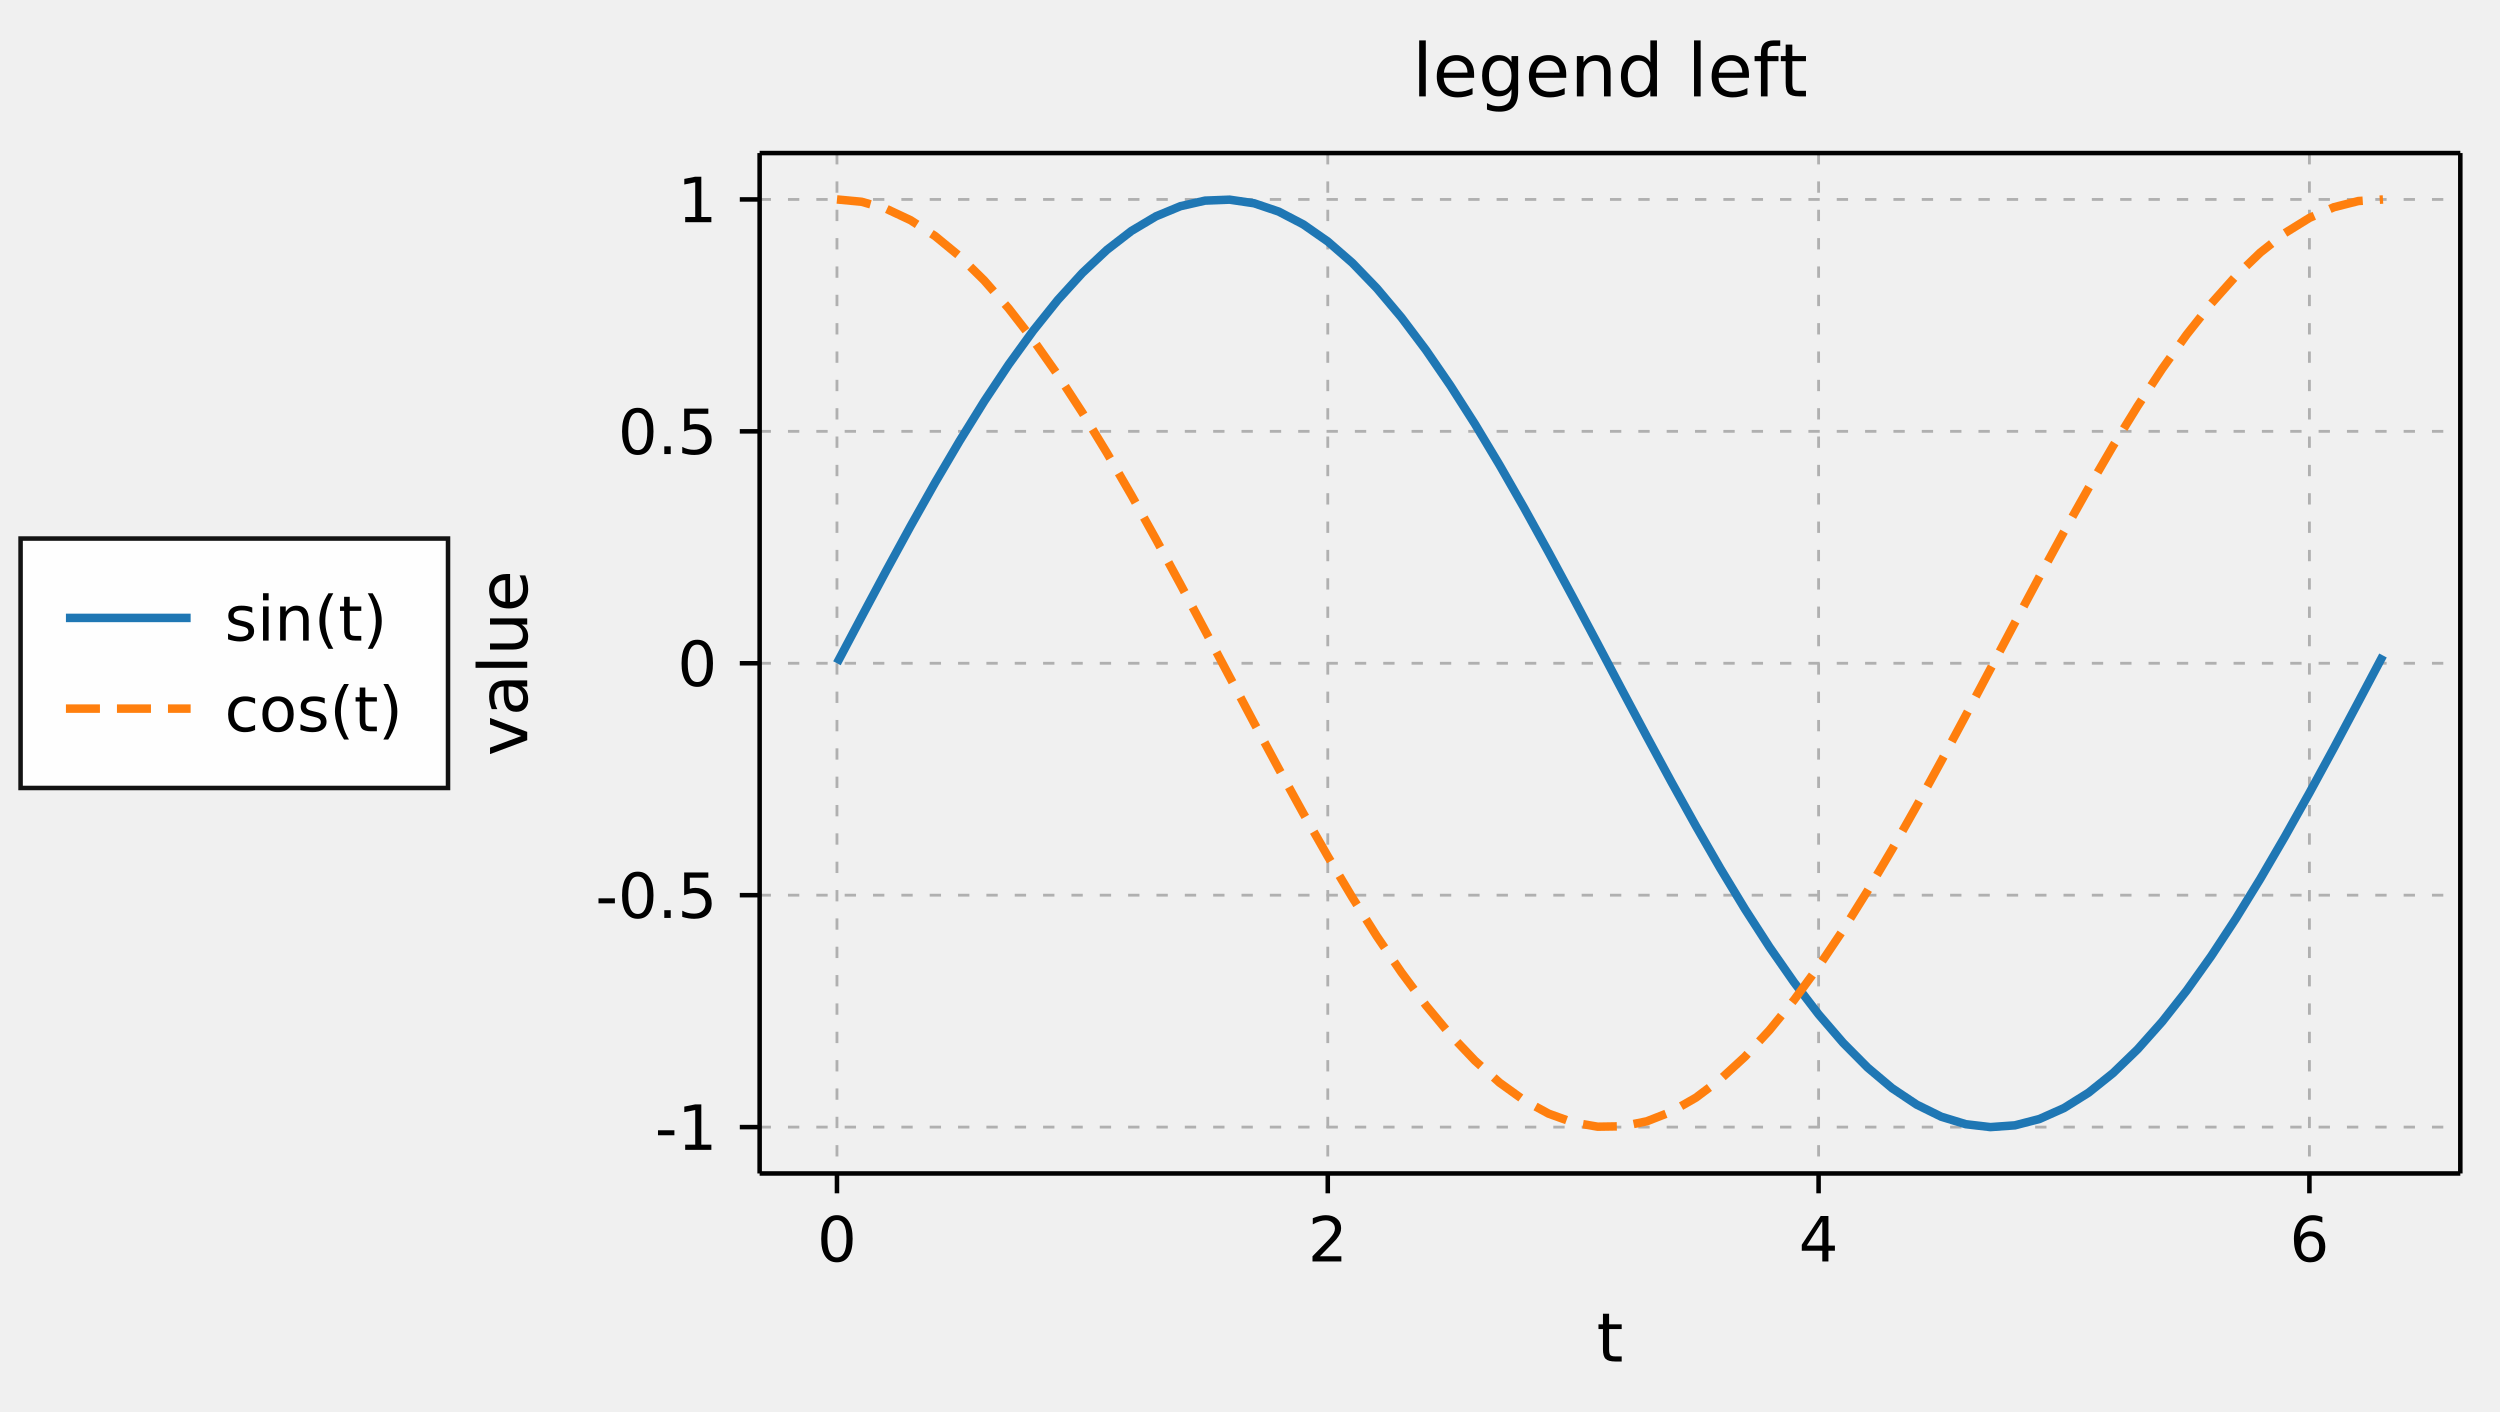
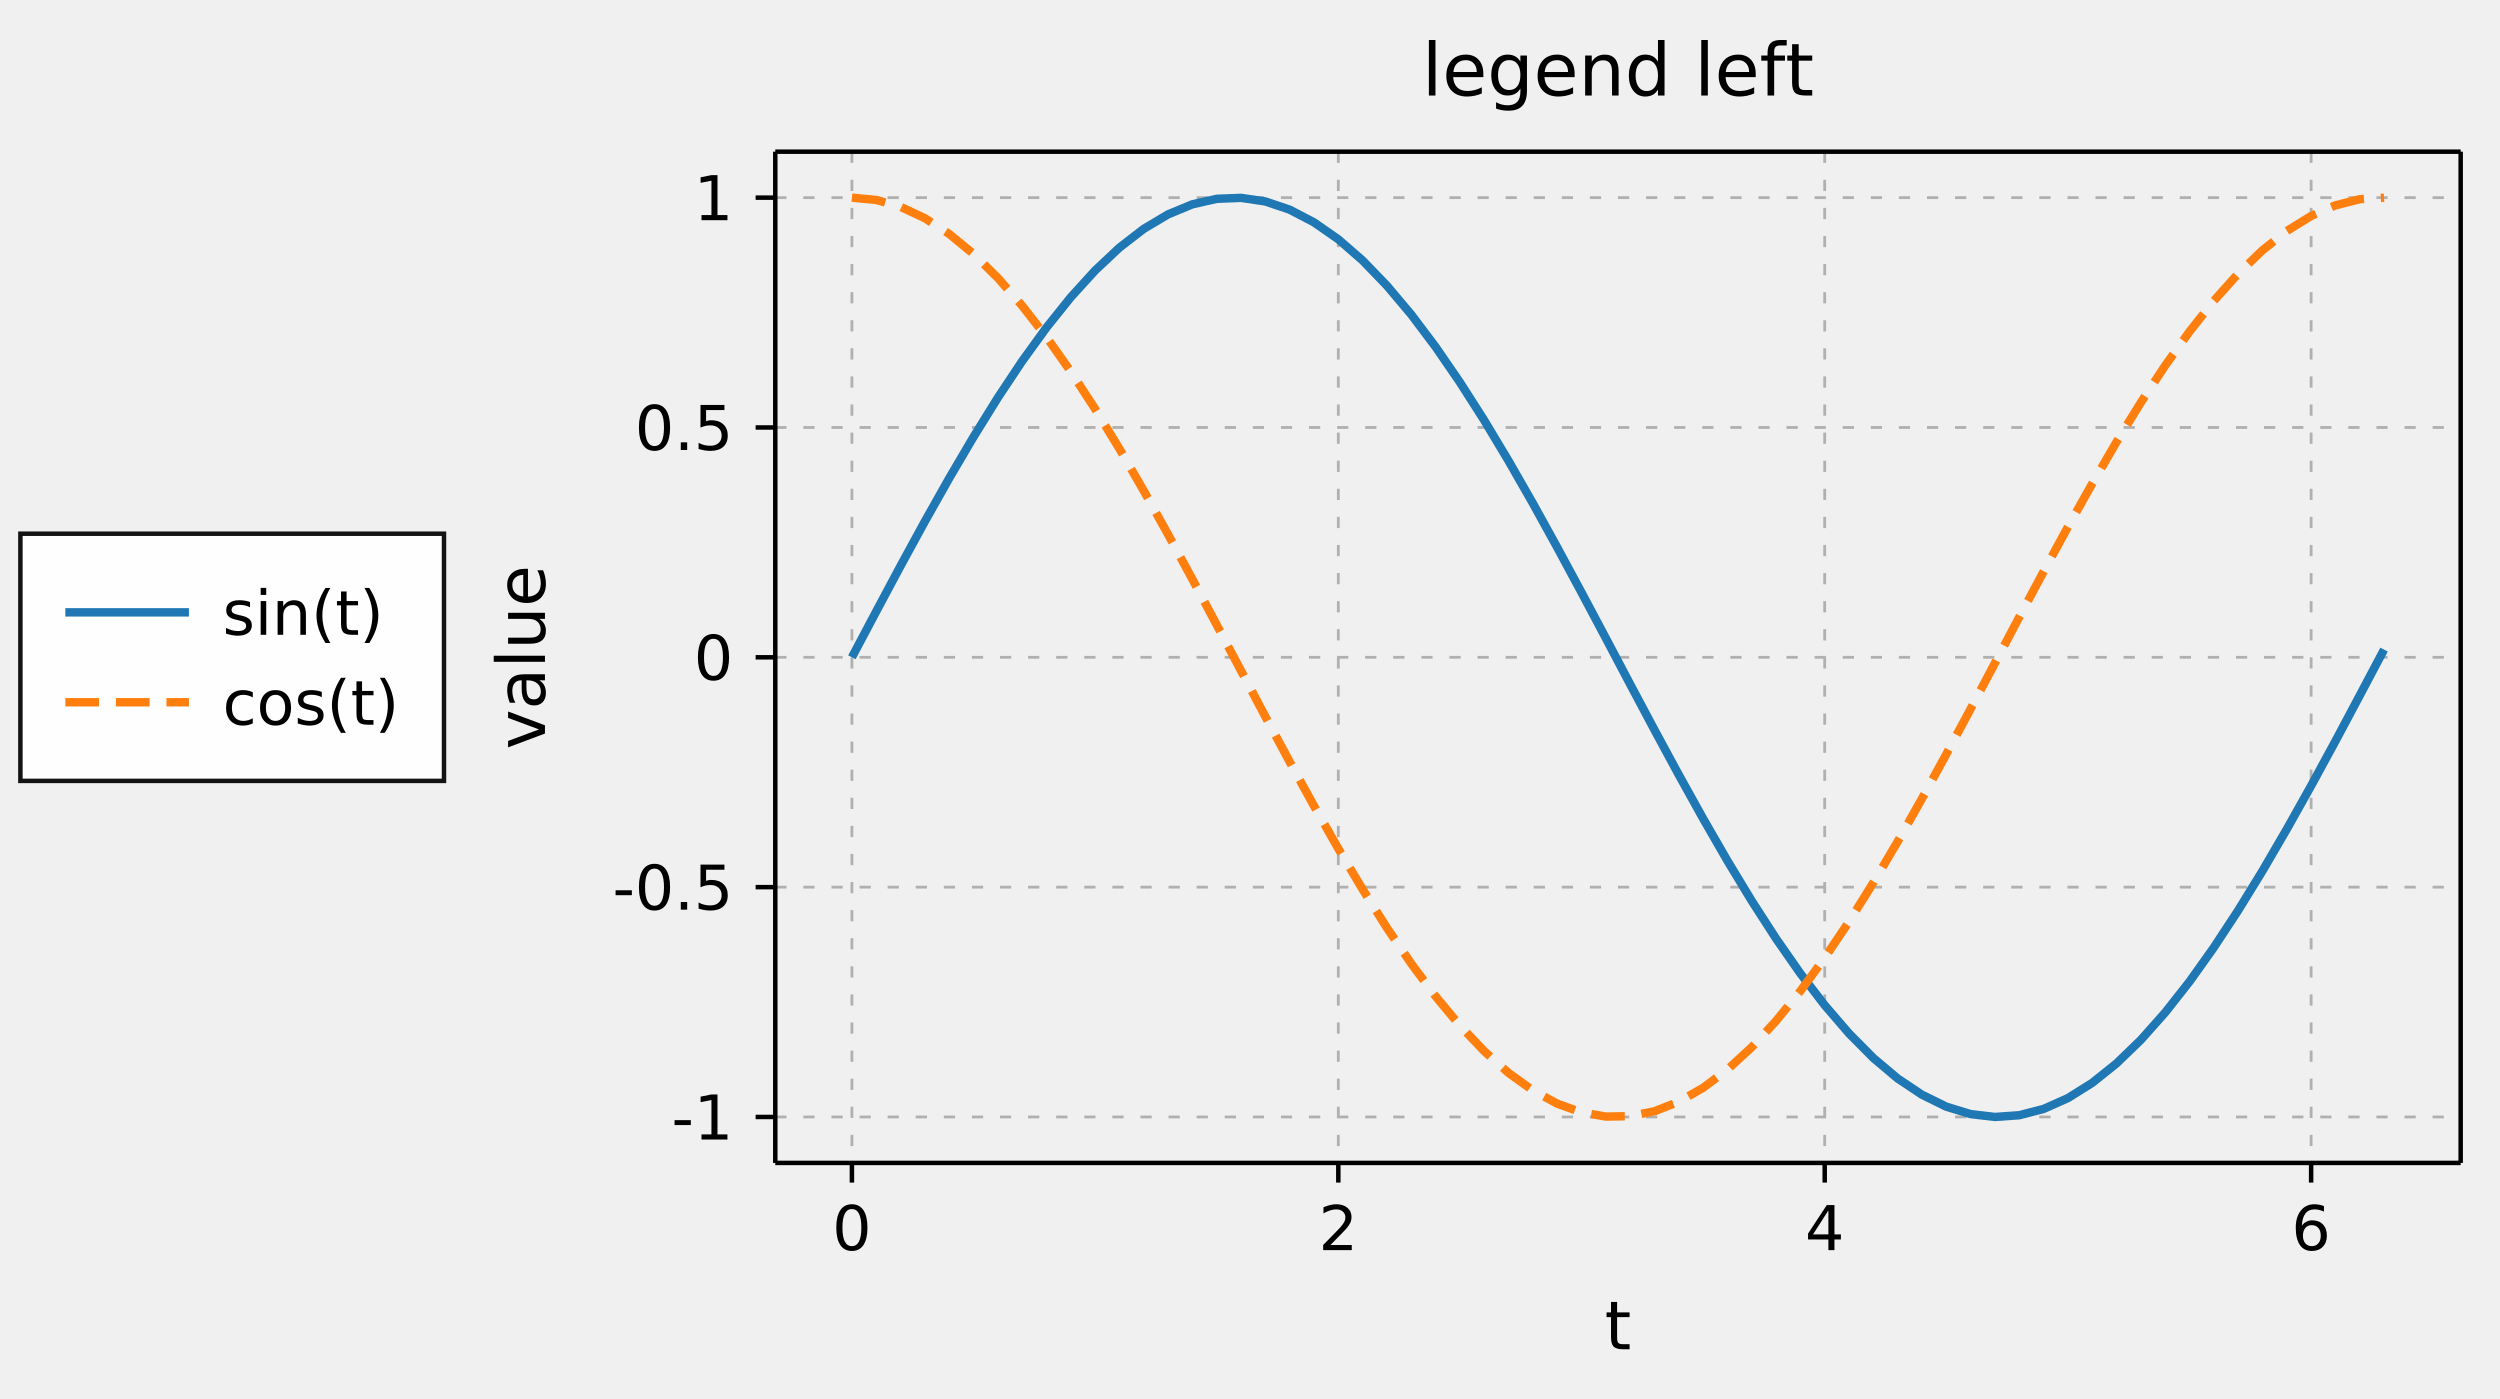
- <svg xmlns="http://www.w3.org/2000/svg" width="441" height="249" viewBox="0 0 441 249" font-family="DejaVu Sans, Bitstream Vera Sans, Verdana, Arial, sans-serif" font-size="11" style="background:#fff" data-plotlet-version="0.4.5" data-plotlet-schema="2" data-plotlet-kind="figure">
-   <g transform="translate(134,27)" data-plotlet-kind="panel" data-plotlet-title="legend left" data-plotlet-xlabel="t" data-plotlet-ylabel="value" data-plotlet-xscale="linear" data-plotlet-yscale="linear" data-plotlet-xlim="-0.315,6.615" data-plotlet-ylim="-1.09991942044,1.09999616288" data-plotlet-panel-bbox="0,0,441,249" data-plotlet-data-area="134,27,300,180">
+ <svg xmlns="http://www.w3.org/2000/svg" width="445" height="249" viewBox="0 0 445 249" font-family="DejaVu Sans, Bitstream Vera Sans, Verdana, Arial, sans-serif" font-size="11" style="background:#fff" data-plotlet-version="0.4.5" data-plotlet-schema="2" data-plotlet-kind="figure">
+   <g transform="translate(138,27)" data-plotlet-kind="panel" data-plotlet-title="legend left" data-plotlet-xlabel="t" data-plotlet-ylabel="value" data-plotlet-xscale="linear" data-plotlet-yscale="linear" data-plotlet-xlim="-0.315,6.615" data-plotlet-ylim="-1.09991942044,1.09999616288" data-plotlet-panel-bbox="0,0,445,249" data-plotlet-data-area="138,27,300,180">
    <line x1="13.64" x2="13.64" y1="0" y2="180" stroke="#b0b0b0" stroke-width="0.5" stroke-dasharray="2,3" />
    <line x1="100.22" x2="100.22" y1="0" y2="180" stroke="#b0b0b0" stroke-width="0.5" stroke-dasharray="2,3" />
    <line x1="186.80" x2="186.80" y1="0" y2="180" stroke="#b0b0b0" stroke-width="0.5" stroke-dasharray="2,3" />
    <line x1="273.38" x2="273.38" y1="0" y2="180" stroke="#b0b0b0" stroke-width="0.5" stroke-dasharray="2,3" />
    <line x1="0" x2="300" y1="171.82" y2="171.82" stroke="#b0b0b0" stroke-width="0.5" stroke-dasharray="2,3" />
    <line x1="0" x2="300" y1="130.91" y2="130.91" stroke="#b0b0b0" stroke-width="0.5" stroke-dasharray="2,3" />
    <line x1="0" x2="300" y1="90.00" y2="90.00" stroke="#b0b0b0" stroke-width="0.5" stroke-dasharray="2,3" />
    <line x1="0" x2="300" y1="49.09" y2="49.09" stroke="#b0b0b0" stroke-width="0.5" stroke-dasharray="2,3" />
    <line x1="0" x2="300" y1="8.18" y2="8.18" stroke="#b0b0b0" stroke-width="0.5" stroke-dasharray="2,3" />
    <svg x="0" y="0" width="300" height="180" overflow="hidden">
      <g class="plotlet-artist" data-plotlet-type="line" data-plotlet-index="0" data-plotlet-label="sin(t)" data-plotlet-color="#1f77b4" data-plotlet-n="64" data-plotlet-x-min="0.0" data-plotlet-x-max="6.300000000000001" data-plotlet-y-min="-0.9999232575641008" data-plotlet-y-max="0.9995736030415051">
        <path d="M13.64,90.00L17.97,81.83L22.29,73.75L26.62,65.82L30.95,58.14L35.28,50.78L39.61,43.80L43.94,37.29L48.27,31.31L52.60,25.91L56.93,21.15L61.26,17.08L65.58,13.74L69.91,11.16L74.24,9.37L78.57,8.39L82.90,8.22L87.23,8.86L91.56,10.32L95.89,12.58L100.22,15.60L104.55,19.37L108.87,23.85L113.20,28.99L117.53,34.74L121.86,41.04L126.19,47.82L130.52,55.03L134.85,62.59L139.18,70.43L143.51,78.46L147.84,86.60L152.16,94.78L156.49,102.91L160.82,110.91L165.15,118.70L169.48,126.21L173.81,133.36L178.14,140.07L182.47,146.28L186.80,151.93L191.13,156.96L195.45,161.32L199.78,164.97L204.11,167.86L208.44,169.99L212.77,171.31L217.10,171.82L221.43,171.51L225.76,170.39L230.09,168.46L234.42,165.75L238.74,162.29L243.07,158.10L247.40,153.23L251.73,147.73L256.06,141.65L260.39,135.06L264.72,128.02L269.05,120.59L273.38,112.87L277.71,104.91L282.03,96.80L286.36,88.63" fill="none" stroke="#1f77b4" stroke-width="1.5" />
      </g>
      <g class="plotlet-artist" data-plotlet-type="line" data-plotlet-index="1" data-plotlet-label="cos(t)" data-plotlet-color="#ff7f0e" data-plotlet-n="64" data-plotlet-x-min="0.0" data-plotlet-x-max="6.300000000000001" data-plotlet-y-min="-0.9991351502732795" data-plotlet-y-max="1.0" data-plotlet-linestyle="--">
        <path d="M13.64,8.18L17.97,8.59L22.29,9.81L26.62,11.84L30.95,14.64L35.28,18.20L39.61,22.47L43.94,27.42L48.27,33.00L52.60,39.14L56.93,45.79L61.26,52.89L65.58,60.35L69.91,68.12L74.24,76.10L78.57,84.22L82.90,92.39L87.23,100.55L91.56,108.59L95.89,116.46L100.22,124.05L104.55,131.31L108.87,138.16L113.20,144.52L117.53,150.34L121.86,155.55L126.19,160.11L130.52,163.98L134.85,167.10L139.18,169.45L143.51,171.01L147.84,171.75L152.16,171.68L156.49,170.80L160.82,169.11L165.15,166.63L169.48,163.38L173.81,159.40L178.14,154.72L182.47,149.40L186.80,143.49L191.13,137.04L195.45,130.12L199.78,122.80L204.11,115.15L208.44,107.25L212.77,99.18L217.10,91.02L221.43,82.84L225.76,74.74L230.09,66.79L234.42,59.08L238.74,51.67L243.07,44.64L247.40,38.07L251.73,32.02L256.06,26.55L260.39,21.71L264.72,17.55L269.05,14.12L273.38,11.44L277.71,9.55L282.03,8.46L286.36,8.19" fill="none" stroke="#ff7f0e" stroke-width="1.5" stroke-dasharray="6,3" />
      </g>
    </svg>
    <line x1="0" y1="0" x2="300" y2="0" stroke="#000000" stroke-width="0.8" />
    <line x1="0" y1="180" x2="300" y2="180" stroke="#000000" stroke-width="0.8" />
    <line x1="0" y1="0" x2="0" y2="180" stroke="#000000" stroke-width="0.8" />
    <line x1="300" y1="0" x2="300" y2="180" stroke="#000000" stroke-width="0.8" />
    <line x1="13.64" x2="13.64" y1="180" y2="183.5" stroke="#000000" stroke-width="0.8" />
    <path d="M13.634 188.214Q12.796 188.214 12.374 189.039Q11.953 189.863 11.953 191.518Q11.953 193.167 12.374 193.991Q12.796 194.815 13.634 194.815Q14.477 194.815 14.899 193.991Q15.32 193.167 15.32 191.518Q15.32 189.863 14.899 189.039Q14.477 188.214 13.634 188.214ZM13.634 187.355Q14.982 187.355 15.693 188.421Q16.405 189.487 16.405 191.518Q16.405 193.542 15.693 194.609Q14.982 195.675 13.634 195.675Q12.286 195.675 11.574 194.609Q10.862 193.542 10.862 191.518Q10.862 189.487 11.574 188.421Q12.286 187.355 13.634 187.355Z" fill="#000" />
    <line x1="100.22" x2="100.22" y1="180" y2="183.5" stroke="#000000" stroke-width="0.8" />
    <path d="M98.828 194.606H102.615V195.519H97.523V194.606Q98.141 193.967 99.207 192.89Q100.273 191.813 100.547 191.501Q101.068 190.916 101.275 190.51Q101.481 190.105 101.481 189.713Q101.481 189.074 101.033 188.671Q100.584 188.268 99.865 188.268Q99.354 188.268 98.788 188.445Q98.221 188.623 97.577 188.982V187.887Q98.232 187.624 98.801 187.489Q99.371 187.355 99.843 187.355Q101.089 187.355 101.83 187.978Q102.572 188.601 102.572 189.643Q102.572 190.137 102.386 190.58Q102.201 191.023 101.712 191.625Q101.578 191.781 100.858 192.525Q100.139 193.269 98.828 194.606Z" fill="#000" />
    <line x1="186.80" x2="186.80" y1="180" y2="183.5" stroke="#000000" stroke-width="0.8" />
    <path d="M187.454 188.445 184.715 192.726H187.454ZM187.17 187.5H188.534V192.726H189.678V193.628H188.534V195.519H187.454V193.628H183.834V192.581Z" fill="#000" />
    <line x1="273.38" x2="273.38" y1="180" y2="183.5" stroke="#000000" stroke-width="0.8" />
    <path d="M273.508 191.077Q272.778 191.077 272.351 191.577Q271.924 192.076 271.924 192.946Q271.924 193.811 272.351 194.313Q272.778 194.815 273.508 194.815Q274.239 194.815 274.666 194.313Q275.093 193.811 275.093 192.946Q275.093 192.076 274.666 191.577Q274.239 191.077 273.508 191.077ZM275.662 187.677V188.666Q275.254 188.472 274.838 188.37Q274.421 188.268 274.013 188.268Q272.939 188.268 272.372 188.993Q271.806 189.718 271.725 191.185Q272.042 190.717 272.52 190.468Q272.998 190.218 273.573 190.218Q274.781 190.218 275.482 190.951Q276.183 191.684 276.183 192.946Q276.183 194.182 275.453 194.928Q274.722 195.675 273.508 195.675Q272.117 195.675 271.381 194.609Q270.645 193.542 270.645 191.518Q270.645 189.616 271.548 188.486Q272.45 187.355 273.97 187.355Q274.378 187.355 274.795 187.436Q275.211 187.516 275.662 187.677Z" fill="#000" />
    <line x1="0" x2="-3.5" y1="171.82" y2="171.82" stroke="#000000" stroke-width="0.8" />
    <path d="M-17.931 172.38H-15.036V173.261H-17.931ZM-13.134 174.921H-11.362V168.803L-13.29 169.19V168.202L-11.373 167.815H-10.288V174.921H-8.515V175.834H-13.134Z" fill="#000" />
    <line x1="0" x2="-3.5" y1="130.91" y2="130.91" stroke="#000000" stroke-width="0.8" />
    <path d="M-28.426 131.47H-25.531V132.351H-28.426ZM-21.497 127.619Q-22.335 127.619 -22.757 128.443Q-23.178 129.268 -23.178 130.922Q-23.178 132.571 -22.757 133.395Q-22.335 134.22 -21.497 134.22Q-20.654 134.22 -20.232 133.395Q-19.811 132.571 -19.811 130.922Q-19.811 129.268 -20.232 128.443Q-20.654 127.619 -21.497 127.619ZM-21.497 126.759Q-20.149 126.759 -19.437 127.825Q-18.726 128.892 -18.726 130.922Q-18.726 132.947 -19.437 134.013Q-20.149 135.079 -21.497 135.079Q-22.845 135.079 -23.557 134.013Q-24.269 132.947 -24.269 130.922Q-24.269 128.892 -23.557 127.825Q-22.845 126.759 -21.497 126.759ZM-16.819 133.559H-15.686V134.923H-16.819ZM-13.312 126.904H-9.052V127.817H-12.318V129.783Q-12.082 129.703 -11.845 129.662Q-11.609 129.622 -11.373 129.622Q-10.03 129.622 -9.246 130.358Q-8.461 131.094 -8.461 132.351Q-8.461 133.645 -9.267 134.362Q-10.073 135.079 -11.539 135.079Q-12.044 135.079 -12.568 134.993Q-13.091 134.907 -13.65 134.735V133.645Q-13.167 133.908 -12.651 134.037Q-12.135 134.166 -11.561 134.166Q-10.631 134.166 -10.089 133.677Q-9.546 133.188 -9.546 132.351Q-9.546 131.513 -10.089 131.024Q-10.631 130.535 -11.561 130.535Q-11.996 130.535 -12.428 130.632Q-12.86 130.728 -13.312 130.933Z" fill="#000" />
    <line x1="0" x2="-3.5" y1="90.00" y2="90.00" stroke="#000000" stroke-width="0.8" />
    <path d="M-11.002 86.708Q-11.84 86.708 -12.261 87.532Q-12.683 88.357 -12.683 90.011Q-12.683 91.66 -12.261 92.485Q-11.84 93.309 -11.002 93.309Q-10.159 93.309 -9.737 92.485Q-9.315 91.66 -9.315 90.011Q-9.315 88.357 -9.737 87.532Q-10.159 86.708 -11.002 86.708ZM-11.002 85.849Q-9.654 85.849 -8.942 86.915Q-8.23 87.981 -8.23 90.011Q-8.23 92.036 -8.942 93.102Q-9.654 94.168 -11.002 94.168Q-12.35 94.168 -13.062 93.102Q-13.773 92.036 -13.773 90.011Q-13.773 87.981 -13.062 86.915Q-12.35 85.849 -11.002 85.849Z" fill="#000" />
    <line x1="0" x2="-3.5" y1="49.09" y2="49.09" stroke="#000000" stroke-width="0.8" />
    <path d="M-21.497 45.797Q-22.335 45.797 -22.757 46.622Q-23.178 47.446 -23.178 49.101Q-23.178 50.749 -22.757 51.574Q-22.335 52.398 -21.497 52.398Q-20.654 52.398 -20.232 51.574Q-19.811 50.749 -19.811 49.101Q-19.811 47.446 -20.232 46.622Q-20.654 45.797 -21.497 45.797ZM-21.497 44.938Q-20.149 44.938 -19.437 46.004Q-18.726 47.07 -18.726 49.101Q-18.726 51.125 -19.437 52.192Q-20.149 53.258 -21.497 53.258Q-22.845 53.258 -23.557 52.192Q-24.269 51.125 -24.269 49.101Q-24.269 47.07 -23.557 46.004Q-22.845 44.938 -21.497 44.938ZM-16.819 51.738H-15.686V53.102H-16.819ZM-13.312 45.083H-9.052V45.996H-12.318V47.962Q-12.082 47.881 -11.845 47.841Q-11.609 47.801 -11.373 47.801Q-10.03 47.801 -9.246 48.537Q-8.461 49.272 -8.461 50.529Q-8.461 51.824 -9.267 52.541Q-10.073 53.258 -11.539 53.258Q-12.044 53.258 -12.568 53.172Q-13.091 53.086 -13.65 52.914V51.824Q-13.167 52.087 -12.651 52.216Q-12.135 52.345 -11.561 52.345Q-10.631 52.345 -10.089 51.856Q-9.546 51.367 -9.546 50.529Q-9.546 49.691 -10.089 49.203Q-10.631 48.714 -11.561 48.714Q-11.996 48.714 -12.428 48.81Q-12.86 48.907 -13.312 49.111Z" fill="#000" />
    <line x1="0" x2="-3.5" y1="8.18" y2="8.18" stroke="#000000" stroke-width="0.8" />
    <path d="M-13.134 11.278H-11.362V5.161L-13.29 5.547V4.559L-11.373 4.172H-10.288V11.278H-8.515V12.191H-13.134Z" fill="#000" />
    <path d="M149.845 204.744V206.607H152.065V207.445H149.845V211.008Q149.845 211.811 150.064 212.039Q150.284 212.268 150.958 212.268H152.065V213.17H150.958Q149.71 213.17 149.235 212.704Q148.761 212.238 148.761 211.008V207.445H147.97V206.607H148.761V204.744Z" fill="#000" />
    <g transform="translate(-41.0,90.0) rotate(-90)">
      <path d="M-16.031 -6.562H-14.889L-12.838 -1.055L-10.787 -6.562H-9.645L-12.105 0.0H-13.57ZM-5.174 -3.299Q-6.48 -3.299 -6.984 -3.0Q-7.488 -2.701 -7.488 -1.98Q-7.488 -1.406 -7.11 -1.069Q-6.732 -0.732 -6.082 -0.732Q-5.186 -0.732 -4.644 -1.368Q-4.102 -2.004 -4.102 -3.059V-3.299ZM-3.023 -3.744V0.0H-4.102V-0.996Q-4.471 -0.398 -5.021 -0.114Q-5.572 0.17 -6.369 0.17Q-7.377 0.17 -7.972 -0.396Q-8.566 -0.961 -8.566 -1.91Q-8.566 -3.018 -7.825 -3.58Q-7.084 -4.143 -5.613 -4.143H-4.102V-4.248Q-4.102 -4.992 -4.591 -5.399Q-5.08 -5.807 -5.965 -5.807Q-6.527 -5.807 -7.061 -5.672Q-7.594 -5.537 -8.086 -5.268V-6.264Q-7.494 -6.492 -6.938 -6.606Q-6.381 -6.721 -5.854 -6.721Q-4.43 -6.721 -3.727 -5.982Q-3.023 -5.244 -3.023 -3.744ZM-0.803 -9.117H0.275V0.0H-0.803ZM2.42 -2.59V-6.562H3.498V-2.631Q3.498 -1.699 3.861 -1.233Q4.225 -0.768 4.951 -0.768Q5.824 -0.768 6.331 -1.324Q6.838 -1.881 6.838 -2.842V-6.562H7.916V0.0H6.838V-1.008Q6.445 -0.41 5.927 -0.12Q5.408 0.17 4.723 0.17Q3.592 0.17 3.006 -0.533Q2.42 -1.236 2.42 -2.59ZM5.133 -6.721ZM15.75 -3.551V-3.023H10.793Q10.863 -1.91 11.464 -1.327Q12.064 -0.744 13.137 -0.744Q13.758 -0.744 14.341 -0.896Q14.924 -1.049 15.498 -1.354V-0.334Q14.918 -0.088 14.309 0.041Q13.699 0.17 13.072 0.17Q11.502 0.17 10.585 -0.744Q9.668 -1.658 9.668 -3.217Q9.668 -4.828 10.538 -5.774Q11.408 -6.721 12.885 -6.721Q14.209 -6.721 14.979 -5.868Q15.75 -5.016 15.75 -3.551ZM14.672 -3.867Q14.66 -4.752 14.177 -5.279Q13.693 -5.807 12.896 -5.807Q11.994 -5.807 11.452 -5.297Q10.91 -4.787 10.828 -3.861Z" fill="#000" />
    </g>
    <path d="M116.342 -19.877H117.51V-10.0H116.342ZM126.034 -13.847V-13.275H120.664Q120.74 -12.069 121.391 -11.438Q122.042 -10.806 123.203 -10.806Q123.876 -10.806 124.508 -10.971Q125.139 -11.136 125.761 -11.466V-10.362Q125.133 -10.095 124.473 -9.956Q123.813 -9.816 123.134 -9.816Q121.432 -9.816 120.439 -10.806Q119.446 -11.796 119.446 -13.485Q119.446 -15.23 120.388 -16.256Q121.331 -17.281 122.93 -17.281Q124.365 -17.281 125.2 -16.357Q126.034 -15.434 126.034 -13.847ZM124.866 -14.189Q124.854 -15.148 124.33 -15.719Q123.806 -16.291 122.943 -16.291Q121.966 -16.291 121.378 -15.738Q120.791 -15.186 120.702 -14.183ZM132.63 -13.637Q132.63 -14.907 132.106 -15.605Q131.582 -16.303 130.636 -16.303Q129.697 -16.303 129.173 -15.605Q128.65 -14.907 128.65 -13.637Q128.65 -12.374 129.173 -11.676Q129.697 -10.978 130.636 -10.978Q131.582 -10.978 132.106 -11.676Q132.63 -12.374 132.63 -13.637ZM133.798 -10.882Q133.798 -9.067 132.991 -8.181Q132.185 -7.296 130.522 -7.296Q129.906 -7.296 129.361 -7.388Q128.815 -7.48 128.301 -7.67V-8.807Q128.815 -8.527 129.316 -8.394Q129.818 -8.261 130.338 -8.261Q131.487 -8.261 132.058 -8.861Q132.63 -9.46 132.63 -10.673V-11.25Q132.268 -10.622 131.703 -10.311Q131.138 -10.0 130.351 -10.0Q129.043 -10.0 128.243 -10.997Q127.444 -11.993 127.444 -13.637Q127.444 -15.288 128.243 -16.284Q129.043 -17.281 130.351 -17.281Q131.138 -17.281 131.703 -16.97Q132.268 -16.659 132.63 -16.03V-17.109H133.798ZM142.284 -13.847V-13.275H136.914Q136.99 -12.069 137.641 -11.438Q138.292 -10.806 139.453 -10.806Q140.126 -10.806 140.758 -10.971Q141.389 -11.136 142.011 -11.466V-10.362Q141.383 -10.095 140.723 -9.956Q140.063 -9.816 139.384 -9.816Q137.682 -9.816 136.689 -10.806Q135.696 -11.796 135.696 -13.485Q135.696 -15.23 136.638 -16.256Q137.581 -17.281 139.18 -17.281Q140.615 -17.281 141.45 -16.357Q142.284 -15.434 142.284 -13.847ZM141.116 -14.189Q141.104 -15.148 140.58 -15.719Q140.056 -16.291 139.193 -16.291Q138.216 -16.291 137.628 -15.738Q137.041 -15.186 136.952 -14.183ZM150.111 -14.291V-10.0H148.943V-14.253Q148.943 -15.262 148.55 -15.764Q148.156 -16.265 147.369 -16.265Q146.423 -16.265 145.877 -15.662Q145.331 -15.059 145.331 -14.018V-10.0H144.157V-17.109H145.331V-16.005Q145.75 -16.646 146.318 -16.963Q146.886 -17.281 147.629 -17.281Q148.854 -17.281 149.483 -16.522Q150.111 -15.764 150.111 -14.291ZM157.119 -16.03V-19.877H158.287V-10.0H157.119V-11.066Q156.751 -10.432 156.189 -10.124Q155.627 -9.816 154.84 -9.816Q153.552 -9.816 152.742 -10.844Q151.933 -11.873 151.933 -13.548Q151.933 -15.224 152.742 -16.252Q153.552 -17.281 154.84 -17.281Q155.627 -17.281 156.189 -16.973Q156.751 -16.665 157.119 -16.03ZM153.139 -13.548Q153.139 -12.26 153.669 -11.527Q154.199 -10.793 155.126 -10.793Q156.052 -10.793 156.586 -11.527Q157.119 -12.26 157.119 -13.548Q157.119 -14.837 156.586 -15.57Q156.052 -16.303 155.126 -16.303Q154.199 -16.303 153.669 -15.57Q153.139 -14.837 153.139 -13.548ZM164.825 -19.877H165.993V-10.0H164.825ZM174.518 -13.847V-13.275H169.148Q169.224 -12.069 169.875 -11.438Q170.525 -10.806 171.687 -10.806Q172.36 -10.806 172.991 -10.971Q173.623 -11.136 174.245 -11.466V-10.362Q173.616 -10.095 172.956 -9.956Q172.296 -9.816 171.617 -9.816Q169.916 -9.816 168.922 -10.806Q167.929 -11.796 167.929 -13.485Q167.929 -15.23 168.872 -16.256Q169.814 -17.281 171.414 -17.281Q172.848 -17.281 173.683 -16.357Q174.518 -15.434 174.518 -13.847ZM173.35 -14.189Q173.337 -15.148 172.813 -15.719Q172.29 -16.291 171.427 -16.291Q170.449 -16.291 169.862 -15.738Q169.275 -15.186 169.186 -14.183ZM180.034 -19.877V-18.906H178.917Q178.288 -18.906 178.044 -18.652Q177.8 -18.398 177.8 -17.738V-17.109H179.723V-16.202H177.8V-10.0H176.625V-16.202H175.508V-17.109H176.625V-17.604Q176.625 -18.792 177.177 -19.334Q177.73 -19.877 178.929 -19.877ZM182.167 -19.128V-17.109H184.573V-16.202H182.167V-12.342Q182.167 -11.473 182.405 -11.225Q182.643 -10.978 183.373 -10.978H184.573V-10.0H183.373Q182.021 -10.0 181.507 -10.505Q180.992 -11.009 180.992 -12.342V-16.202H180.135V-17.109H180.992V-19.128Z" fill="#000" />
-     <g transform="translate(-130.37,68.00)">
+     <g transform="translate(-134.37,68.00)">
      <rect x="0" y="0" width="75.40" height="44" fill="#ffffff" stroke="#000000" stroke-width="0.8" opacity="0.92" />
      <line x1="8.00" x2="30.00" y1="14.00" y2="14.00" stroke="#1f77b4" stroke-width="1.5" />
      <path d="M40.872 12.162V13.096Q40.453 12.881 40.001 12.774Q39.55 12.667 39.067 12.667Q38.331 12.667 37.963 12.892Q37.595 13.118 37.595 13.569Q37.595 13.913 37.858 14.109Q38.122 14.305 38.917 14.482L39.255 14.557Q40.308 14.783 40.751 15.194Q41.194 15.604 41.194 16.34Q41.194 17.178 40.531 17.667Q39.867 18.156 38.707 18.156Q38.224 18.156 37.7 18.062Q37.176 17.968 36.596 17.78V16.759Q37.144 17.044 37.676 17.186Q38.208 17.329 38.729 17.329Q39.427 17.329 39.803 17.09Q40.179 16.851 40.179 16.416Q40.179 16.013 39.907 15.798Q39.636 15.583 38.718 15.384L38.374 15.304Q37.456 15.11 37.047 14.71Q36.639 14.31 36.639 13.612Q36.639 12.763 37.241 12.301Q37.842 11.839 38.949 11.839Q39.497 11.839 39.98 11.92Q40.463 12 40.872 12.162ZM42.768 11.984H43.756V18.0H42.768ZM42.768 9.643H43.756V10.894H42.768ZM50.824 14.369V18.0H49.836V14.401Q49.836 13.547 49.503 13.123Q49.17 12.699 48.504 12.699Q47.704 12.699 47.242 13.209Q46.78 13.719 46.78 14.6V18.0H45.786V11.984H46.78V12.919Q47.134 12.376 47.615 12.108Q48.096 11.839 48.724 11.839Q49.761 11.839 50.292 12.481Q50.824 13.123 50.824 14.369ZM55.169 9.653Q54.45 10.889 54.101 12.097Q53.751 13.306 53.751 14.546Q53.751 15.787 54.103 17.004Q54.455 18.22 55.169 19.45H54.31Q53.504 18.188 53.104 16.969Q52.704 15.75 52.704 14.546Q52.704 13.349 53.102 12.135Q53.499 10.921 54.31 9.653ZM58.064 10.276V11.984H60.1V12.752H58.064V16.018Q58.064 16.754 58.266 16.963Q58.467 17.173 59.085 17.173H60.1V18.0H59.085Q57.941 18.0 57.506 17.573Q57.071 17.146 57.071 16.018V12.752H56.346V11.984H57.071V10.276ZM61.244 9.653H62.104Q62.909 10.921 63.309 12.135Q63.709 13.349 63.709 14.546Q63.709 15.75 63.309 16.969Q62.909 18.188 62.104 19.45H61.244Q61.958 18.22 62.31 17.004Q62.662 15.787 62.662 14.546Q62.662 13.306 62.31 12.097Q61.958 10.889 61.244 9.653Z" fill="#000" />
      <line x1="8.00" x2="30.00" y1="30.00" y2="30.00" stroke="#ff7f0e" stroke-width="1.5" stroke-dasharray="6,3" />
      <path d="M41.366 28.215V29.139Q40.947 28.908 40.525 28.793Q40.104 28.677 39.674 28.677Q38.712 28.677 38.181 29.287Q37.649 29.896 37.649 30.998Q37.649 32.099 38.181 32.708Q38.712 33.318 39.674 33.318Q40.104 33.318 40.525 33.202Q40.947 33.087 41.366 32.856V33.769Q40.952 33.962 40.509 34.059Q40.066 34.156 39.566 34.156Q38.208 34.156 37.407 33.302Q36.607 32.448 36.607 30.998Q36.607 29.526 37.415 28.683Q38.224 27.839 39.631 27.839Q40.087 27.839 40.522 27.933Q40.958 28.027 41.366 28.215ZM45.416 28.677Q44.621 28.677 44.159 29.298Q43.697 29.918 43.697 30.998Q43.697 32.077 44.156 32.698Q44.615 33.318 45.416 33.318Q46.205 33.318 46.667 32.695Q47.129 32.072 47.129 30.998Q47.129 29.929 46.667 29.303Q46.205 28.677 45.416 28.677ZM45.416 27.839Q46.705 27.839 47.44 28.677Q48.176 29.515 48.176 30.998Q48.176 32.475 47.44 33.315Q46.705 34.156 45.416 34.156Q44.121 34.156 43.388 33.315Q42.655 32.475 42.655 30.998Q42.655 29.515 43.388 28.677Q44.121 27.839 45.416 27.839ZM53.649 28.162V29.096Q53.23 28.881 52.779 28.774Q52.328 28.667 51.845 28.667Q51.109 28.667 50.741 28.892Q50.373 29.118 50.373 29.569Q50.373 29.913 50.636 30.109Q50.899 30.305 51.694 30.482L52.033 30.557Q53.085 30.783 53.529 31.194Q53.972 31.604 53.972 32.34Q53.972 33.178 53.308 33.667Q52.645 34.156 51.485 34.156Q51.001 34.156 50.478 34.062Q49.954 33.968 49.374 33.78V32.759Q49.922 33.044 50.454 33.186Q50.985 33.329 51.506 33.329Q52.205 33.329 52.581 33.09Q52.957 32.851 52.957 32.416Q52.957 32.013 52.685 31.798Q52.414 31.583 51.496 31.384L51.152 31.304Q50.233 31.11 49.825 30.71Q49.417 30.31 49.417 29.612Q49.417 28.763 50.019 28.301Q50.62 27.839 51.727 27.839Q52.274 27.839 52.758 27.92Q53.241 28 53.649 28.162ZM57.919 25.653Q57.2 26.889 56.851 28.097Q56.501 29.306 56.501 30.546Q56.501 31.787 56.853 33.004Q57.205 34.22 57.919 35.45H57.06Q56.254 34.188 55.854 32.969Q55.454 31.75 55.454 30.546Q55.454 29.349 55.852 28.135Q56.249 26.921 57.06 25.653ZM60.814 26.276V27.984H62.85V28.752H60.814V32.018Q60.814 32.754 61.016 32.963Q61.217 33.173 61.835 33.173H62.85V34.0H61.835Q60.691 34.0 60.256 33.573Q59.821 33.146 59.821 32.018V28.752H59.096V27.984H59.821V26.276ZM63.994 25.653H64.854Q65.659 26.921 66.059 28.135Q66.459 29.349 66.459 30.546Q66.459 31.75 66.059 32.969Q65.659 34.188 64.854 35.45H63.994Q64.708 34.22 65.06 33.004Q65.412 31.787 65.412 30.546Q65.412 29.306 65.06 28.097Q64.708 26.889 63.994 25.653Z" fill="#000" />
    </g>
  </g>
</svg>
